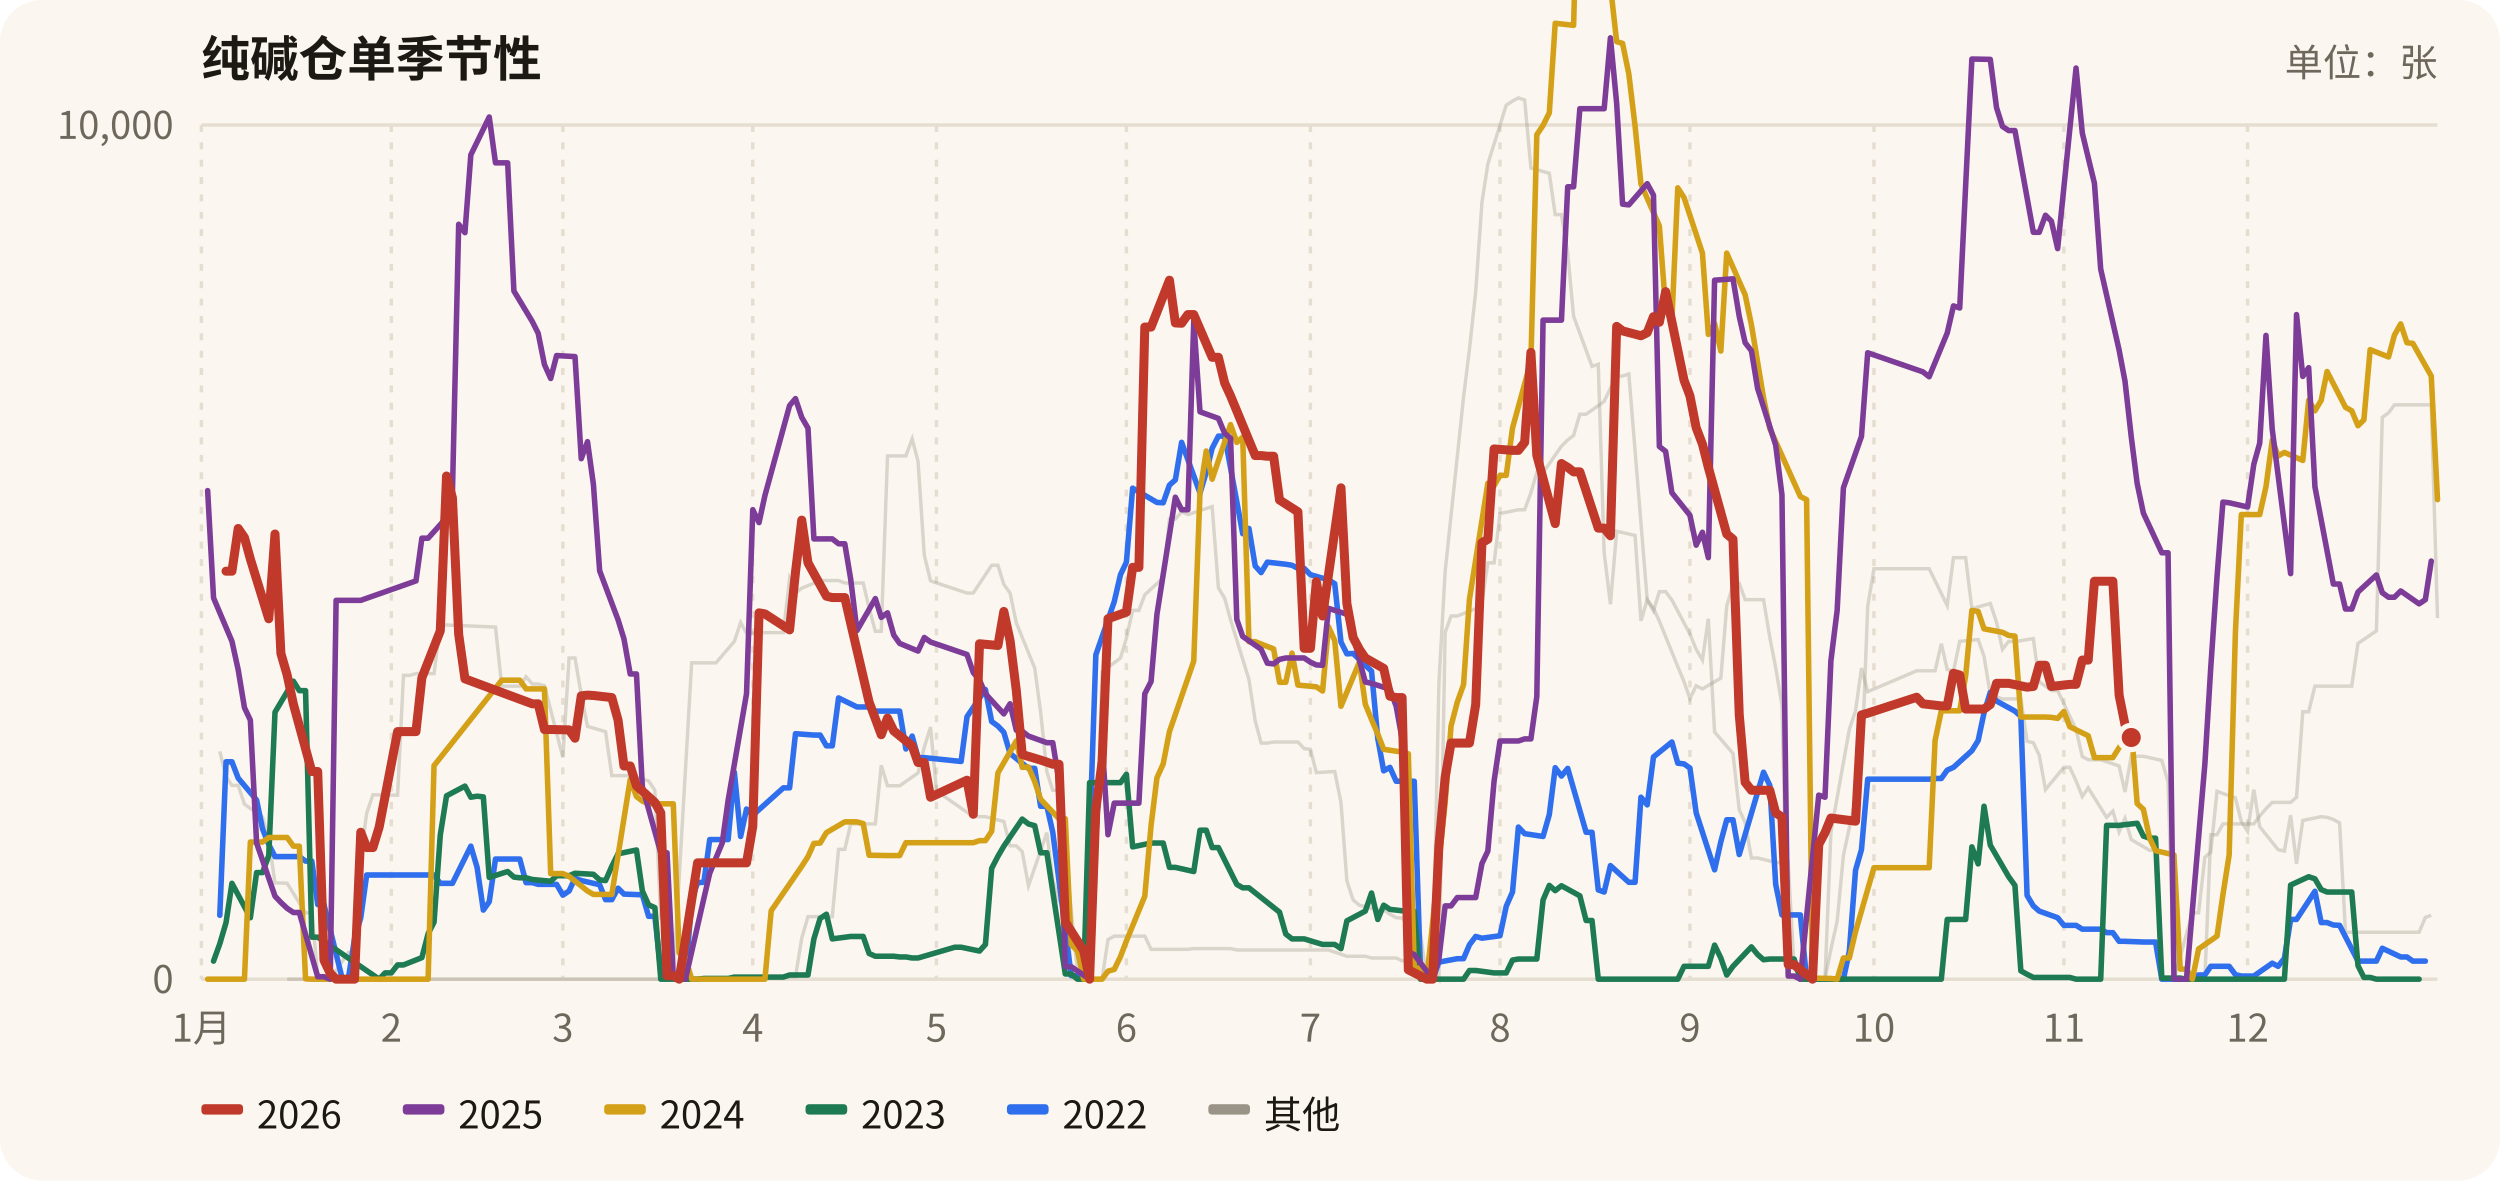
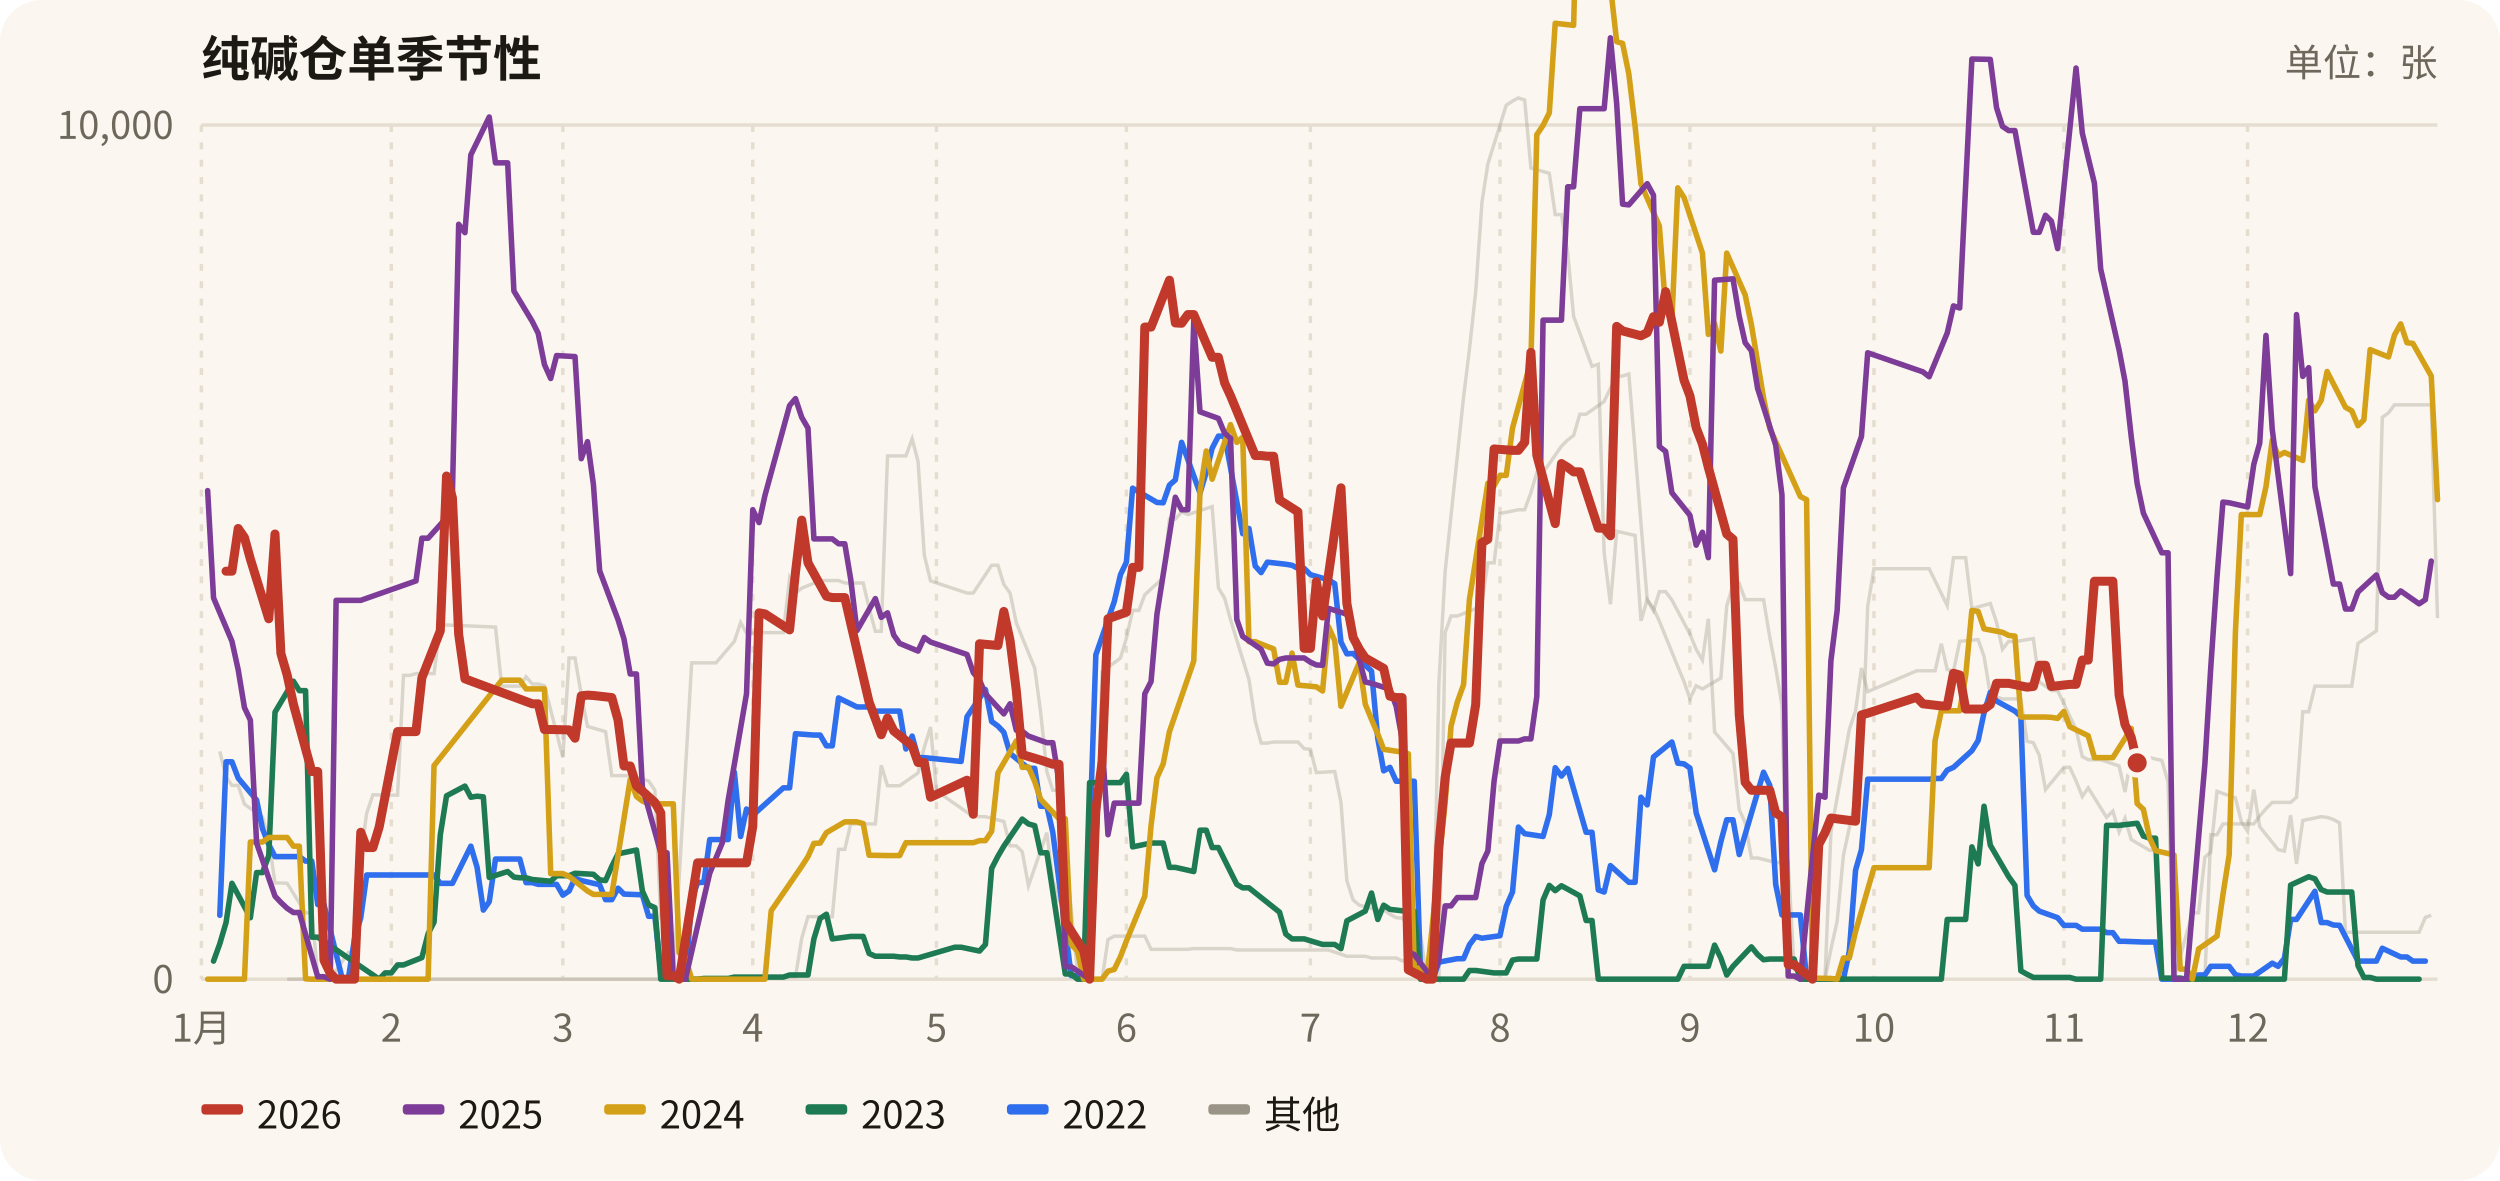
<svg xmlns="http://www.w3.org/2000/svg" viewBox="0 0 720 340" width="100%" height="auto" class="season-svg" role="img" aria-label="纯碱仓单季节性">
  <rect x="0" y="0" width="720" height="340" fill="var(--chart-bg,#fbf7f0)" rx="12" />
  <line x1="58" y1="282.0" x2="702" y2="282.0" stroke="var(--chart-grid,#e5ddcf)" stroke-width="1" />
  <text x="50" y="286.0" text-anchor="end" font-size="11" fill="var(--chart-muted,#6e675c)" font-family="Noto Sans CJK SC, Noto Sans SC, sans-serif">0</text>
  <line x1="58" y1="36.0" x2="702" y2="36.0" stroke="var(--chart-grid,#e5ddcf)" stroke-width="1" />
  <text x="50" y="40.0" text-anchor="end" font-size="11" fill="var(--chart-muted,#6e675c)" font-family="Noto Sans CJK SC, Noto Sans SC, sans-serif">10,000</text>
  <line x1="58.0" y1="36" x2="58.0" y2="282" stroke="var(--chart-grid,#e5ddcf)" stroke-width="1" stroke-dasharray="2 3" />
  <text x="58.0" y="300" text-anchor="middle" font-size="11" fill="var(--chart-muted,#6e675c)" font-family="Noto Sans CJK SC, Noto Sans SC, sans-serif">1月</text>
  <line x1="112.7" y1="36" x2="112.7" y2="282" stroke="var(--chart-grid,#e5ddcf)" stroke-width="1" stroke-dasharray="2 3" />
  <text x="112.7" y="300" text-anchor="middle" font-size="11" fill="var(--chart-muted,#6e675c)" font-family="Noto Sans CJK SC, Noto Sans SC, sans-serif">2</text>
  <line x1="162.1" y1="36" x2="162.1" y2="282" stroke="var(--chart-grid,#e5ddcf)" stroke-width="1" stroke-dasharray="2 3" />
  <text x="162.1" y="300" text-anchor="middle" font-size="11" fill="var(--chart-muted,#6e675c)" font-family="Noto Sans CJK SC, Noto Sans SC, sans-serif">3</text>
  <line x1="216.8" y1="36" x2="216.8" y2="282" stroke="var(--chart-grid,#e5ddcf)" stroke-width="1" stroke-dasharray="2 3" />
  <text x="216.8" y="300" text-anchor="middle" font-size="11" fill="var(--chart-muted,#6e675c)" font-family="Noto Sans CJK SC, Noto Sans SC, sans-serif">4</text>
  <line x1="269.7" y1="36" x2="269.7" y2="282" stroke="var(--chart-grid,#e5ddcf)" stroke-width="1" stroke-dasharray="2 3" />
  <text x="269.7" y="300" text-anchor="middle" font-size="11" fill="var(--chart-muted,#6e675c)" font-family="Noto Sans CJK SC, Noto Sans SC, sans-serif">5</text>
  <line x1="324.4" y1="36" x2="324.4" y2="282" stroke="var(--chart-grid,#e5ddcf)" stroke-width="1" stroke-dasharray="2 3" />
  <text x="324.4" y="300" text-anchor="middle" font-size="11" fill="var(--chart-muted,#6e675c)" font-family="Noto Sans CJK SC, Noto Sans SC, sans-serif">6</text>
  <line x1="377.4" y1="36" x2="377.4" y2="282" stroke="var(--chart-grid,#e5ddcf)" stroke-width="1" stroke-dasharray="2 3" />
  <text x="377.4" y="300" text-anchor="middle" font-size="11" fill="var(--chart-muted,#6e675c)" font-family="Noto Sans CJK SC, Noto Sans SC, sans-serif">7</text>
  <line x1="432.0" y1="36" x2="432.0" y2="282" stroke="var(--chart-grid,#e5ddcf)" stroke-width="1" stroke-dasharray="2 3" />
  <text x="432.0" y="300" text-anchor="middle" font-size="11" fill="var(--chart-muted,#6e675c)" font-family="Noto Sans CJK SC, Noto Sans SC, sans-serif">8</text>
  <line x1="486.7" y1="36" x2="486.7" y2="282" stroke="var(--chart-grid,#e5ddcf)" stroke-width="1" stroke-dasharray="2 3" />
  <text x="486.7" y="300" text-anchor="middle" font-size="11" fill="var(--chart-muted,#6e675c)" font-family="Noto Sans CJK SC, Noto Sans SC, sans-serif">9</text>
  <line x1="539.7" y1="36" x2="539.7" y2="282" stroke="var(--chart-grid,#e5ddcf)" stroke-width="1" stroke-dasharray="2 3" />
  <text x="539.7" y="300" text-anchor="middle" font-size="11" fill="var(--chart-muted,#6e675c)" font-family="Noto Sans CJK SC, Noto Sans SC, sans-serif">10</text>
  <line x1="594.4" y1="36" x2="594.4" y2="282" stroke="var(--chart-grid,#e5ddcf)" stroke-width="1" stroke-dasharray="2 3" />
  <text x="594.4" y="300" text-anchor="middle" font-size="11" fill="var(--chart-muted,#6e675c)" font-family="Noto Sans CJK SC, Noto Sans SC, sans-serif">11</text>
  <line x1="647.3" y1="36" x2="647.3" y2="282" stroke="var(--chart-grid,#e5ddcf)" stroke-width="1" stroke-dasharray="2 3" />
  <text x="647.3" y="300" text-anchor="middle" font-size="11" fill="var(--chart-muted,#6e675c)" font-family="Noto Sans CJK SC, Noto Sans SC, sans-serif">12</text>
  <path d="M 82.7,282.0 L 220.3,282.0 L 222.1,281.3 L 229.1,281.3 L 230.9,270.2 L 232.7,264.0 L 234.4,264.0 L 239.7,264.0 L 241.5,244.6 L 243.3,244.6 L 245.0,237.3 L 246.8,237.3 L 252.1,237.3 L 253.8,220.4 L 255.6,226.3 L 257.4,226.3 L 259.1,226.3 L 264.4,222.6 L 266.2,215.2 L 268.0,209.4 L 269.7,227.8 L 280.3,235.2 L 282.1,235.2 L 283.8,235.2 L 289.1,236.6 L 290.9,243.6 L 292.7,243.6 L 294.4,245.3 L 296.2,255.1 L 301.5,239.8 L 303.2,253.4 L 305.0,259.5 L 306.8,259.5 L 308.5,279.3 L 313.8,282.0 L 315.6,282.0 L 317.4,282.0 L 319.1,270.6 L 320.9,269.6 L 326.2,269.6 L 328.0,269.6 L 329.7,269.6 L 331.5,273.4 L 333.2,273.4 L 338.5,273.4 L 340.3,273.4 L 342.1,273.4 L 343.8,273.2 L 345.6,273.2 L 350.9,273.2 L 352.7,273.2 L 354.4,273.2 L 356.2,273.6 L 357.9,273.6 L 363.2,273.6 L 365.0,273.6 L 366.8,273.6 L 375.6,273.6 L 377.4,273.6 L 379.1,273.6 L 380.9,273.6 L 382.6,273.6 L 387.9,275.4 L 389.7,275.4 L 391.5,275.4 L 393.2,275.4 L 395.0,275.9 L 400.3,275.9 L 402.1,275.9 L 403.8,276.7 L 405.6,276.7 L 407.3,279.6 L 412.6,279.6 L 414.4,282.0 L 416.2,182.2 L 417.9,177.4 L 419.7,177.4 L 425.0,175.3 L 426.8,173.5 L 428.5,162.1 L 430.3,162.1 L 432.0,147.9 L 437.3,146.8 L 439.1,146.8 L 440.9,141.9 L 442.6,136.1 L 444.4,136.1 L 449.7,128.5 L 451.5,126.7 L 453.2,125.4 L 455.0,119.3 L 456.8,119.3 L 462.0,115.6 L 463.8,111.8 L 465.6,108.3 L 467.3,108.3 L 469.1,107.7 L 474.4,172.8 L 476.2,175.9 L 477.9,170.4 L 479.7,170.4 L 481.5,172.8 L 486.7,182.6 L 488.5,187.0 L 490.3,190.1 L 492.0,178.2 L 493.8,210.8 L 499.1,217.0 L 500.9,233.2 L 502.6,236.9 L 504.4,247.1 L 506.2,247.1 L 511.4,248.4 L 513.2,248.4 L 515.0,248.4 L 516.7,278.9 L 518.5,281.4 L 523.8,282.0 L 525.6,282.0 L 527.3,273.4 L 529.1,265.3 L 530.9,246.4 L 536.1,221.9 L 537.9,174.6 L 539.7,163.8 L 555.6,163.8 L 560.8,174.4 L 562.6,160.6 L 564.4,160.6 L 566.1,160.6 L 567.9,175.3 L 573.2,173.8 L 575.0,179.2 L 576.7,187.0 L 578.5,184.7 L 580.3,184.8 L 585.6,183.9 L 587.3,196.4 L 589.1,197.6 L 590.8,198.9 L 592.6,198.9 L 597.9,210.1 L 599.7,217.9 L 601.4,218.8 L 603.2,218.8 L 605.0,218.8 L 610.3,220.6 L 612.0,228.1 L 613.8,217.8 L 615.5,217.8 L 617.3,217.8 L 622.6,219.0 L 624.4,225.2 L 626.1,281.5 L 627.9,281.5 L 629.7,282.0 L 635.0,282.0 L 636.7,240.4 L 638.5,240.4 L 640.2,237.3 L 642.0,237.3 L 647.3,237.3 L 649.1,237.3 L 650.8,235.0 L 652.6,232.9 L 654.4,231.1 L 659.7,231.1 L 661.4,229.6 L 663.2,205.0 L 664.9,205.0 L 666.7,197.6 L 672.0,197.6 L 673.8,197.6 L 675.5,197.6 L 677.3,197.6 L 679.1,185.3 L 684.4,181.7 L 686.1,120.2 L 687.9,118.9 L 689.6,116.6 L 691.4,116.6 L 696.7,116.6 L 698.5,116.6 L 700.2,116.6 L 702.0,178.0" fill="none" stroke="#9a9488" stroke-width="1" opacity="0.35" />
  <path d="M 63.3,216.4 L 65.1,223.8 L 66.8,226.2 L 68.6,226.2 L 70.4,231.6 L 75.6,235.3 L 77.4,241.8 L 79.2,254.3 L 80.9,254.3 L 82.7,254.4 L 88.0,262.9 L 89.8,262.9 L 91.5,280.8 L 93.3,281.8 L 95.1,282.0 L 100.3,274.3 L 102.1,274.3 L 103.9,246.6 L 105.6,234.2 L 107.4,228.9 L 112.7,229.0 L 114.5,229.0 L 116.2,194.5 L 118.0,194.5 L 119.8,194.0 L 125.0,194.0 L 126.8,180.0 L 128.6,180.0 L 142.7,180.6 L 144.5,197.6 L 149.7,197.6 L 151.5,194.9 L 153.3,197.0 L 155.0,197.0 L 156.8,197.5 L 162.1,218.1 L 163.9,189.5 L 165.6,189.5 L 167.4,200.0 L 169.2,209.2 L 174.4,210.7 L 176.2,223.4 L 178.0,223.4 L 179.7,223.4 L 181.5,223.4 L 186.8,224.9 L 188.6,227.6 L 190.3,264.4 L 192.1,264.6 L 193.9,282.0 L 199.2,190.9 L 200.9,190.9 L 202.7,190.9 L 204.4,190.9 L 206.2,190.9 L 211.5,184.7 L 213.3,179.3 L 215.0,182.3 L 216.8,182.3 L 218.6,182.2 L 225.6,182.2 L 227.4,166.7 L 229.1,170.8 L 230.9,169.4 L 236.2,167.2 L 238.0,167.2 L 239.7,167.2 L 241.5,167.2 L 243.3,167.9 L 248.6,167.9 L 250.3,175.1 L 252.1,181.8 L 253.8,181.8 L 255.6,131.3 L 260.9,131.3 L 262.7,126.4 L 264.4,132.9 L 266.2,159.9 L 268.0,167.3 L 278.5,170.8 L 280.3,170.8 L 285.6,162.8 L 287.4,162.8 L 289.1,168.3 L 290.9,170.8 L 292.7,179.4 L 298.0,192.4 L 299.7,205.1 L 301.5,222.3 L 303.2,227.6 L 305.0,227.6 L 310.3,279.9 L 312.1,279.9 L 313.8,282.0 L 315.6,253.6 L 317.4,193.5 L 322.7,189.5 L 324.4,183.8 L 326.2,175.8 L 328.0,175.8 L 329.7,171.3 L 335.0,166.4 L 336.8,149.5 L 338.5,149.5 L 340.3,147.4 L 342.1,148.2 L 349.1,145.9 L 350.9,169.3 L 352.7,172.3 L 354.4,178.5 L 359.7,195.7 L 361.5,207.6 L 363.2,214.0 L 365.0,214.0 L 366.8,213.7 L 372.1,213.7 L 373.8,213.7 L 375.6,215.6 L 377.4,215.8 L 379.1,222.5 L 384.4,222.2 L 386.2,231.1 L 387.9,253.7 L 389.7,259.2 L 391.5,260.7 L 396.8,262.1 L 398.5,262.1 L 400.3,263.3 L 402.1,264.3 L 403.8,264.4 L 409.1,269.2 L 410.9,281.7 L 412.6,282.0 L 414.4,196.8 L 416.2,164.6 L 421.5,114.4 L 423.2,100.6 L 425.0,84.0 L 426.8,58.3 L 428.5,47.2 L 433.8,30.3 L 435.6,29.1 L 437.3,28.2 L 439.1,28.8 L 440.9,48.4 L 446.2,49.9 L 447.9,61.8 L 449.7,61.8 L 451.5,72.8 L 453.2,91.1 L 458.5,105.5 L 460.3,104.9 L 462.0,159.2 L 463.8,174.0 L 465.6,153.0 L 470.9,154.2 L 472.6,178.8 L 474.4,172.7 L 476.2,175.2 L 477.9,178.9 L 483.2,192.0 L 485.0,196.3 L 486.7,201.2 L 488.5,197.5 L 490.3,198.4 L 495.6,195.3 L 497.3,174.5 L 499.1,168.5 L 500.9,168.0 L 502.6,172.7 L 507.9,172.7 L 509.7,183.6 L 511.4,192.3 L 513.2,203.1 L 515.0,278.3 L 523.8,282.0 L 525.6,282.0 L 527.3,239.8 L 532.6,210.1 L 534.4,204.7 L 536.1,192.4 L 537.9,199.2 L 552.0,193.2 L 557.3,193.2 L 559.1,185.4 L 560.8,192.8 L 562.6,193.3 L 564.4,184.7 L 569.7,184.2 L 571.4,189.0 L 573.2,200.0 L 575.0,200.7 L 576.7,201.3 L 582.0,201.3 L 583.8,213.5 L 585.6,213.9 L 587.3,217.5 L 589.1,227.4 L 594.4,221.0 L 596.1,221.0 L 597.9,224.9 L 599.7,229.4 L 601.4,226.9 L 606.7,235.4 L 608.5,233.6 L 610.3,239.6 L 612.0,235.7 L 613.8,241.8 L 619.1,244.9 L 620.8,244.9 L 622.6,282.0 L 624.4,282.0 L 626.1,282.0 L 631.4,262.9 L 633.2,262.9 L 635.0,246.9 L 636.7,245.4 L 638.5,227.9 L 643.8,229.8 L 645.5,236.6 L 647.3,239.4 L 649.1,227.4 L 650.8,238.1 L 656.1,244.7 L 657.9,245.1 L 659.7,234.8 L 661.4,248.8 L 663.2,236.3 L 668.5,235.2 L 670.2,235.4 L 672.0,236.0 L 673.8,237.0 L 675.5,268.5 L 680.8,268.5 L 682.6,268.5 L 684.4,268.5 L 686.1,268.5 L 687.9,268.5 L 693.2,268.5 L 694.9,268.5 L 696.7,268.5 L 698.5,264.2 L 700.2,263.6" fill="none" stroke="#9a9488" stroke-width="1" opacity="0.35" />
  <path d="M 63.3,263.6 L 65.1,219.4 L 66.8,219.4 L 68.6,224.1 L 73.9,230.4 L 75.6,238.7 L 77.4,243.2 L 79.2,246.7 L 80.9,246.7 L 86.2,246.7 L 88.0,248.0 L 89.8,248.0 L 91.5,260.5 L 93.3,260.5 L 98.6,282.0 L 100.3,282.0 L 102.1,270.4 L 103.9,264.3 L 105.6,252.0 L 123.3,252.0 L 125.0,252.0 L 126.8,254.4 L 128.6,254.4 L 130.3,254.4 L 135.6,243.7 L 137.4,249.8 L 139.2,262.1 L 140.9,259.7 L 142.7,247.4 L 148.0,247.4 L 149.7,247.4 L 151.5,254.2 L 153.3,254.2 L 155.0,254.7 L 160.3,254.7 L 162.1,257.8 L 163.9,256.6 L 165.6,252.9 L 167.4,253.6 L 172.7,254.8 L 174.4,259.1 L 176.2,259.1 L 178.0,255.8 L 179.7,257.5 L 185.0,257.7 L 186.8,263.9 L 188.6,263.9 L 190.3,279.6 L 192.1,279.6 L 197.4,282.0 L 199.2,259.1 L 200.9,254.2 L 202.7,254.1 L 204.4,241.8 L 209.7,241.8 L 211.5,222.4 L 213.3,240.9 L 215.0,233.0 L 216.8,234.8 L 225.6,226.9 L 227.4,226.9 L 229.1,211.3 L 234.4,211.7 L 236.2,211.7 L 238.0,214.8 L 239.7,214.8 L 241.5,201.0 L 246.8,203.6 L 248.6,203.6 L 250.3,203.6 L 252.1,204.8 L 253.8,204.8 L 259.1,204.8 L 260.9,215.7 L 262.7,212.0 L 264.4,218.2 L 266.2,218.2 L 276.8,219.3 L 278.5,206.4 L 283.8,198.6 L 285.6,207.8 L 287.4,209.1 L 289.1,210.9 L 290.9,217.0 L 296.2,221.3 L 298.0,221.3 L 299.7,232.2 L 301.5,232.2 L 303.2,239.7 L 308.5,281.0 L 310.3,281.0 L 312.1,282.0 L 313.8,241.6 L 315.6,188.6 L 320.9,173.3 L 322.7,165.5 L 324.4,161.9 L 326.2,140.6 L 333.2,144.7 L 335.0,144.8 L 336.8,139.7 L 338.5,138.2 L 340.3,127.4 L 345.6,142.0 L 347.4,136.0 L 349.1,129.1 L 350.9,125.6 L 352.7,125.6 L 357.9,153.7 L 359.7,152.2 L 361.5,163.0 L 363.2,164.9 L 365.0,161.9 L 370.3,162.5 L 372.1,162.8 L 373.8,163.7 L 375.6,163.7 L 377.4,165.5 L 382.6,167.0 L 384.4,168.1 L 386.2,184.9 L 387.9,188.3 L 389.7,188.2 L 395.0,193.3 L 396.8,212.7 L 398.5,222.0 L 400.3,221.0 L 402.1,225.0 L 407.3,225.0 L 409.1,279.9 L 410.9,282.0 L 412.6,282.0 L 414.4,277.1 L 419.7,276.1 L 421.5,276.1 L 423.2,272.1 L 425.0,269.7 L 426.8,270.2 L 432.0,269.5 L 433.8,261.0 L 435.6,256.9 L 437.3,238.2 L 439.1,240.1 L 444.4,240.9 L 446.2,234.6 L 447.9,221.1 L 449.7,223.5 L 451.5,221.3 L 456.8,239.7 L 458.5,239.7 L 460.3,256.3 L 462.0,256.9 L 463.8,249.3 L 469.1,254.1 L 470.9,254.1 L 472.6,229.6 L 474.4,231.8 L 476.2,218.0 L 481.5,213.7 L 483.2,219.8 L 485.0,220.0 L 486.7,221.2 L 488.5,234.1 L 493.8,250.5 L 495.6,242.4 L 497.3,236.1 L 499.1,236.1 L 500.9,246.1 L 507.9,222.4 L 509.7,226.2 L 511.4,254.7 L 513.2,263.5 L 518.5,263.5 L 520.3,282.0 L 522.0,282.0 L 523.8,282.0 L 525.6,282.0 L 530.9,282.0 L 532.6,274.0 L 534.4,250.6 L 536.1,244.7 L 537.9,224.4 L 555.6,224.4 L 557.3,224.2 L 559.1,224.2 L 560.8,221.8 L 562.6,221.0 L 567.9,216.2 L 569.7,213.3 L 571.4,205.3 L 573.2,199.4 L 575.0,201.9 L 580.3,204.8 L 582.0,206.3 L 583.8,257.9 L 585.6,260.9 L 587.3,262.4 L 592.6,264.3 L 594.4,266.5 L 596.1,266.5 L 597.9,266.5 L 599.7,267.6 L 605.0,267.6 L 606.7,268.6 L 608.5,268.6 L 610.3,271.1 L 612.0,271.1 L 617.3,271.3 L 619.1,271.3 L 620.8,271.3 L 622.6,282.0 L 624.4,282.0 L 629.7,282.0 L 631.4,281.1 L 633.2,280.8 L 635.0,280.8 L 636.7,278.3 L 642.0,278.3 L 643.8,280.7 L 645.5,281.1 L 647.3,281.1 L 649.1,281.1 L 654.4,277.4 L 656.1,278.3 L 657.9,276.0 L 659.7,264.8 L 661.4,264.8 L 666.7,256.7 L 668.5,265.7 L 670.2,265.7 L 672.0,266.4 L 673.8,266.5 L 679.1,276.8 L 680.8,276.8 L 682.6,276.8 L 684.4,276.8 L 686.1,273.1 L 691.4,275.6 L 693.2,275.6 L 694.9,276.8 L 696.7,276.8 L 698.5,276.8" fill="none" stroke="#2f6fed" stroke-width="1.6" stroke-linejoin="round" stroke-linecap="round" />
  <path d="M 61.5,276.8 L 63.3,271.8 L 65.1,265.7 L 66.8,254.4 L 72.1,264.3 L 73.9,251.3 L 75.6,251.3 L 77.4,246.4 L 79.2,205.1 L 84.5,196.2 L 86.2,198.9 L 88.0,198.9 L 89.8,269.9 L 91.5,269.9 L 109.2,282.0 L 110.9,280.2 L 112.7,280.2 L 114.5,277.9 L 116.2,277.9 L 121.5,275.8 L 123.3,268.9 L 125.0,265.6 L 126.8,240.5 L 128.6,229.2 L 133.9,226.4 L 135.6,229.6 L 137.4,229.3 L 139.2,229.5 L 140.9,252.7 L 146.2,251.0 L 148.0,252.6 L 149.7,252.8 L 151.5,252.8 L 153.3,253.3 L 158.6,253.8 L 160.3,252.2 L 162.1,252.2 L 163.9,252.2 L 165.6,251.5 L 170.9,251.8 L 172.7,253.4 L 174.4,253.6 L 176.2,249.5 L 178.0,245.9 L 183.3,244.8 L 185.0,256.6 L 186.8,260.6 L 188.6,261.4 L 190.3,282.0 L 195.6,282.0 L 197.4,282.0 L 199.2,282.0 L 200.9,282.0 L 202.7,281.8 L 208.0,281.8 L 209.7,281.8 L 211.5,281.4 L 213.3,281.4 L 215.0,281.4 L 220.3,281.4 L 222.1,281.4 L 225.6,281.4 L 227.4,280.8 L 232.7,280.8 L 234.4,270.4 L 236.2,264.5 L 238.0,263.3 L 239.7,270.4 L 245.0,269.7 L 246.8,269.7 L 248.6,269.7 L 250.3,274.6 L 252.1,275.4 L 257.4,275.4 L 259.1,275.6 L 260.9,275.6 L 262.7,275.9 L 264.4,275.9 L 275.0,272.8 L 276.8,272.8 L 282.1,273.9 L 283.8,272.0 L 285.6,250.1 L 287.4,246.6 L 289.1,243.7 L 294.4,235.9 L 296.2,237.3 L 298.0,237.8 L 299.7,245.6 L 301.5,245.6 L 306.8,280.5 L 308.5,280.5 L 310.3,282.0 L 312.1,282.0 L 313.8,225.4 L 319.1,225.4 L 320.9,225.4 L 322.7,225.4 L 324.4,223.0 L 326.2,243.9 L 331.5,242.8 L 333.2,242.8 L 335.0,242.8 L 336.8,249.8 L 338.5,249.8 L 343.8,251.0 L 345.6,239.1 L 347.4,239.1 L 349.1,244.1 L 350.9,244.1 L 356.2,254.7 L 357.9,255.7 L 359.7,255.7 L 368.5,262.7 L 370.3,269.0 L 372.1,270.4 L 373.8,270.4 L 375.6,270.4 L 380.9,272.0 L 382.6,272.0 L 384.4,272.0 L 386.2,273.2 L 387.9,265.2 L 393.2,262.4 L 395.0,257.2 L 396.8,264.8 L 398.5,260.7 L 400.3,261.9 L 405.6,262.5 L 407.3,262.5 L 409.1,282.0 L 410.9,282.0 L 412.6,282.0 L 417.9,282.0 L 419.7,282.0 L 421.5,282.0 L 423.2,279.5 L 425.0,279.5 L 430.3,280.2 L 432.0,280.2 L 433.8,280.2 L 435.6,276.5 L 437.3,276.2 L 442.6,276.2 L 444.4,259.2 L 446.2,255.0 L 447.9,256.5 L 449.7,255.1 L 455.0,258.0 L 456.8,265.1 L 458.5,265.1 L 460.3,282.0 L 462.0,282.0 L 467.3,282.0 L 469.1,282.0 L 470.9,282.0 L 472.6,282.0 L 474.4,282.0 L 479.7,282.0 L 481.5,282.0 L 483.2,282.0 L 485.0,278.3 L 486.7,278.3 L 492.0,278.3 L 493.8,272.2 L 495.6,275.9 L 497.3,280.8 L 499.1,278.3 L 504.4,272.7 L 506.2,274.9 L 507.9,276.4 L 509.7,276.2 L 511.4,276.2 L 516.7,276.2 L 518.5,282.0 L 520.3,282.0 L 522.0,282.0 L 523.8,282.0 L 529.1,282.0 L 530.9,282.0 L 532.6,282.0 L 534.4,282.0 L 553.8,282.0 L 555.6,282.0 L 557.3,282.0 L 559.1,282.0 L 560.8,264.8 L 566.1,264.8 L 567.9,243.9 L 569.7,248.8 L 571.4,232.2 L 573.2,243.4 L 578.5,252.5 L 580.3,255.0 L 582.0,279.6 L 583.8,280.6 L 585.6,281.5 L 590.8,281.5 L 592.6,281.5 L 594.4,281.5 L 596.1,281.5 L 597.9,282.0 L 603.2,282.0 L 605.0,282.0 L 606.7,237.7 L 608.5,237.7 L 610.3,237.7 L 615.5,237.1 L 617.3,240.8 L 619.1,241.4 L 620.8,241.4 L 622.6,281.7 L 627.9,281.7 L 629.7,282.0 L 631.4,282.0 L 633.2,282.0 L 635.0,282.0 L 640.2,282.0 L 642.0,282.0 L 643.8,282.0 L 645.5,282.0 L 647.3,282.0 L 652.6,282.0 L 654.4,282.0 L 656.1,282.0 L 657.9,282.0 L 659.7,254.9 L 664.9,252.5 L 666.7,253.1 L 668.5,256.2 L 670.2,256.9 L 672.0,256.9 L 677.3,256.9 L 679.1,278.1 L 680.8,281.5 L 682.6,281.5 L 684.4,282.0 L 689.6,282.0 L 691.4,282.0 L 693.2,282.0 L 694.9,282.0 L 696.7,282.0" fill="none" stroke="#1e7a52" stroke-width="1.6" stroke-linejoin="round" stroke-linecap="round" />
  <path d="M 59.8,282.0 L 61.5,282.0 L 63.3,282.0 L 65.1,282.0 L 70.4,282.0 L 72.1,242.5 L 73.9,242.5 L 75.6,242.5 L 77.4,241.2 L 82.7,241.2 L 84.5,243.7 L 86.2,243.7 L 88.0,281.9 L 89.8,282.0 L 95.1,282.0 L 96.8,282.0 L 98.6,282.0 L 100.3,282.0 L 102.1,282.0 L 107.4,282.0 L 109.2,282.0 L 110.9,282.0 L 112.7,282.0 L 114.5,282.0 L 119.8,282.0 L 121.5,282.0 L 123.3,282.0 L 125.0,220.5 L 144.5,195.9 L 146.2,195.9 L 148.0,195.9 L 149.7,195.9 L 151.5,198.4 L 156.8,198.4 L 158.6,251.6 L 160.3,251.6 L 162.1,251.6 L 163.9,252.4 L 169.2,256.6 L 170.9,257.6 L 172.7,257.6 L 174.4,257.6 L 176.2,257.6 L 181.5,224.5 L 183.3,229.4 L 185.0,230.7 L 186.8,231.5 L 188.6,231.5 L 193.9,231.5 L 195.6,274.4 L 197.4,275.9 L 199.2,282.0 L 200.9,282.0 L 206.2,282.0 L 208.0,282.0 L 209.7,282.0 L 211.5,282.0 L 213.3,282.0 L 218.6,282.0 L 220.3,282.0 L 222.1,262.3 L 230.9,249.5 L 232.7,246.7 L 234.4,242.9 L 236.2,242.8 L 238.0,239.8 L 243.3,236.7 L 245.0,236.7 L 246.8,236.7 L 248.6,237.2 L 250.3,246.3 L 255.6,246.4 L 257.4,246.4 L 259.1,246.4 L 260.9,242.7 L 262.7,242.7 L 268.0,242.7 L 269.7,242.7 L 280.3,242.7 L 282.1,242.1 L 283.8,242.1 L 285.6,239.4 L 287.4,222.6 L 292.7,213.4 L 294.4,221.0 L 296.2,220.9 L 298.0,225.1 L 299.7,230.2 L 305.0,235.8 L 306.8,235.8 L 308.5,272.0 L 310.3,273.9 L 312.1,282.0 L 317.4,282.0 L 319.1,279.7 L 320.9,279.2 L 322.7,275.5 L 324.4,271.0 L 329.7,258.1 L 331.5,237.8 L 333.2,224.0 L 335.0,220.0 L 336.8,210.7 L 343.8,190.4 L 345.6,141.7 L 347.4,129.9 L 349.1,138.0 L 354.4,122.3 L 356.2,127.4 L 357.9,125.9 L 359.7,184.8 L 361.5,184.8 L 366.8,186.9 L 368.5,196.5 L 370.3,196.5 L 372.1,188.1 L 373.8,197.3 L 379.1,197.8 L 380.9,199.0 L 382.6,180.5 L 384.4,184.5 L 386.2,203.4 L 391.5,190.7 L 393.2,202.8 L 395.0,207.2 L 396.8,211.4 L 398.5,215.8 L 403.8,216.6 L 405.6,217.1 L 407.3,278.8 L 409.1,278.8 L 410.9,282.0 L 416.2,231.2 L 417.9,209.1 L 419.7,202.2 L 421.5,197.2 L 423.2,172.6 L 428.5,139.2 L 430.3,139.9 L 432.0,136.9 L 433.8,136.9 L 435.6,123.3 L 440.9,104.0 L 442.6,38.8 L 444.4,36.1 L 446.2,32.5 L 447.9,6.7 L 453.2,7.3 L 455.0,-60.6 L 456.8,-45.4 L 458.5,-39.5 L 460.3,-35.4 L 465.6,12.0 L 467.3,12.5 L 469.1,21.3 L 470.9,36.3 L 472.6,53.0 L 477.9,65.1 L 479.7,88.9 L 481.5,92.3 L 483.2,54.1 L 485.0,56.9 L 490.3,72.9 L 492.0,96.3 L 493.8,93.2 L 495.6,101.1 L 497.3,72.9 L 502.6,84.9 L 504.4,93.5 L 507.9,114.6 L 509.7,123.4 L 518.5,143.0 L 520.3,143.9 L 522.0,281.7 L 527.3,281.8 L 529.1,282.0 L 530.9,275.9 L 532.6,275.9 L 534.4,268.3 L 539.7,249.9 L 553.8,249.9 L 555.6,249.9 L 557.3,213.3 L 559.1,204.7 L 564.4,204.7 L 566.1,194.7 L 567.9,175.8 L 569.7,176.1 L 571.4,181.1 L 576.7,182.1 L 578.5,183.0 L 580.3,183.2 L 582.0,206.5 L 583.8,206.5 L 589.1,206.5 L 590.8,206.6 L 592.6,206.9 L 594.4,204.9 L 596.1,209.3 L 601.4,211.9 L 603.2,218.2 L 605.0,218.2 L 606.7,218.2 L 608.5,218.2 L 613.8,209.8 L 615.5,231.4 L 617.3,233.1 L 619.1,241.4 L 620.8,245.0 L 626.1,246.2 L 627.9,279.1 L 629.7,279.1 L 631.4,282.0 L 633.2,273.3 L 638.5,269.6 L 640.2,257.7 L 642.0,246.2 L 643.8,182.0 L 645.5,148.2 L 650.8,148.2 L 652.6,140.2 L 654.4,126.8 L 656.1,131.3 L 657.9,130.3 L 663.2,132.6 L 664.9,115.3 L 666.7,118.3 L 668.5,115.3 L 670.2,107.0 L 675.5,117.3 L 677.3,118.3 L 679.1,122.6 L 680.8,120.9 L 682.6,100.7 L 687.9,102.8 L 689.6,96.5 L 691.4,93.3 L 693.2,98.7 L 694.9,98.9 L 700.2,108.3 L 702.0,143.9" fill="none" stroke="#d4a017" stroke-width="1.6" stroke-linejoin="round" stroke-linecap="round" />
  <path d="M 59.8,141.3 L 61.5,172.2 L 66.8,184.7 L 68.6,192.9 L 70.4,203.8 L 72.1,207.4 L 73.9,242.8 L 79.2,258.1 L 80.9,259.9 L 82.7,261.6 L 84.5,262.8 L 86.2,262.8 L 91.5,281.3 L 93.3,281.3 L 95.1,282.0 L 96.8,172.9 L 98.6,172.9 L 103.9,172.9 L 119.8,167.3 L 121.5,155.0 L 123.3,155.0 L 128.6,149.1 L 130.3,141.8 L 132.1,64.6 L 133.9,67.0 L 135.6,44.6 L 140.9,33.7 L 142.7,46.9 L 144.5,46.9 L 146.2,46.9 L 148.0,83.8 L 153.3,92.6 L 155.0,96.0 L 156.8,105.0 L 158.6,109.0 L 160.3,102.4 L 165.6,102.7 L 167.4,132.1 L 169.2,127.2 L 170.9,139.5 L 172.7,164.4 L 178.0,178.5 L 179.7,184.0 L 181.5,194.1 L 183.3,194.1 L 185.0,226.6 L 190.3,245.6 L 192.1,245.6 L 193.9,281.4 L 195.6,281.4 L 197.4,282.0 L 202.7,258.8 L 204.4,251.5 L 206.2,247.1 L 208.0,242.8 L 209.7,230.5 L 215.0,199.8 L 216.8,146.8 L 218.6,150.5 L 220.3,142.7 L 227.4,116.8 L 229.1,114.8 L 230.9,120.2 L 232.7,123.3 L 234.4,155.2 L 239.7,155.2 L 241.5,156.6 L 243.3,156.6 L 245.0,166.8 L 246.8,181.6 L 252.1,172.4 L 253.8,177.8 L 255.6,176.5 L 257.4,182.9 L 259.1,185.3 L 264.4,187.5 L 266.2,183.6 L 268.0,184.9 L 278.5,188.5 L 280.3,193.7 L 282.1,195.9 L 283.8,199.8 L 289.1,205.6 L 290.9,202.7 L 292.7,210.3 L 294.4,210.6 L 296.2,212.0 L 301.5,213.9 L 303.2,213.9 L 305.0,225.0 L 306.8,278.4 L 308.5,278.4 L 313.8,282.0 L 315.6,240.4 L 317.4,213.6 L 319.1,240.4 L 320.9,231.3 L 328.0,231.3 L 329.7,199.8 L 331.5,196.3 L 333.2,176.9 L 338.5,143.2 L 340.3,146.8 L 342.1,146.8 L 343.8,92.5 L 345.6,118.6 L 350.9,120.5 L 352.7,124.8 L 354.4,126.2 L 356.2,178.4 L 357.9,183.3 L 363.2,187.0 L 365.0,191.0 L 366.8,191.2 L 368.5,189.9 L 370.3,189.5 L 375.6,189.5 L 377.4,190.7 L 379.1,191.5 L 380.9,191.6 L 382.6,175.2 L 387.9,176.9 L 389.7,182.8 L 391.5,190.1 L 393.2,196.4 L 395.0,196.8 L 400.3,198.5 L 402.1,203.4 L 403.8,212.8 L 405.6,274.2 L 407.3,274.9 L 412.6,282.0 L 414.4,276.2 L 416.2,260.9 L 417.9,260.9 L 419.7,258.5 L 425.0,258.5 L 426.8,248.7 L 428.5,245.1 L 430.3,224.9 L 432.0,213.4 L 437.3,213.4 L 439.1,212.8 L 440.9,212.8 L 442.6,200.6 L 444.4,92.2 L 449.7,92.2 L 451.5,53.8 L 453.2,53.8 L 455.0,31.3 L 456.8,31.3 L 462.0,31.3 L 463.8,10.9 L 465.6,29.8 L 467.3,58.8 L 469.1,59.0 L 474.4,52.9 L 476.2,56.2 L 477.9,128.6 L 479.7,130.0 L 481.5,141.9 L 486.7,148.4 L 488.5,157.0 L 490.3,153.3 L 492.0,160.6 L 493.8,80.7 L 499.1,80.3 L 500.9,91.1 L 502.6,98.7 L 504.4,101.0 L 506.2,111.9 L 511.4,128.2 L 513.2,142.5 L 515.0,281.1 L 516.7,281.1 L 518.5,282.0 L 523.8,229.0 L 525.6,229.6 L 527.3,190.3 L 529.1,175.8 L 530.9,140.5 L 536.1,125.7 L 537.9,101.6 L 553.8,107.1 L 555.6,108.5 L 560.8,95.9 L 562.6,88.1 L 564.4,88.7 L 566.1,53.6 L 567.9,17.0 L 573.2,17.1 L 575.0,31.0 L 576.7,36.4 L 578.5,37.6 L 580.3,37.6 L 585.6,66.9 L 587.3,66.9 L 589.1,62.0 L 590.8,63.7 L 592.6,71.6 L 597.9,19.6 L 599.7,38.3 L 601.4,45.4 L 603.2,52.8 L 605.0,77.5 L 610.3,100.8 L 612.0,109.8 L 613.8,125.8 L 615.5,139.2 L 617.3,147.8 L 622.6,159.2 L 624.4,159.2 L 626.1,282.0 L 627.9,282.0 L 629.7,282.0 L 635.0,220.1 L 636.7,192.2 L 638.5,166.1 L 640.2,144.6 L 642.0,144.8 L 647.3,146.0 L 649.1,133.7 L 650.8,127.6 L 652.6,96.6 L 654.4,123.6 L 659.7,165.2 L 661.4,90.6 L 663.2,108.4 L 664.9,105.9 L 666.7,140.2 L 672.0,168.2 L 673.8,168.2 L 675.5,175.4 L 677.3,175.4 L 679.1,170.5 L 684.4,165.6 L 686.1,170.7 L 687.9,172.0 L 689.6,172.0 L 691.4,170.2 L 696.7,173.9 L 698.5,172.7 L 700.2,161.6" fill="none" stroke="#7d3c98" stroke-width="1.6" stroke-linejoin="round" stroke-linecap="round" />
-   <path d="M 65.1,164.5 L 66.8,164.5 L 68.6,152.2 L 70.4,154.8 L 72.1,161.0 L 77.4,178.2 L 79.2,153.8 L 80.9,188.2 L 82.7,194.4 L 84.5,202.8 L 89.8,222.2 L 91.5,222.2 L 93.3,276.5 L 95.1,280.3 L 96.8,282.0 L 102.1,282.0 L 103.9,239.7 L 105.6,244.1 L 107.4,244.1 L 109.2,238.2 L 114.5,210.7 L 116.2,210.7 L 118.0,210.7 L 119.8,210.7 L 121.5,195.2 L 126.8,181.7 L 128.6,137.1 L 130.3,143.4 L 132.1,182.7 L 133.9,195.5 L 153.3,202.7 L 155.0,202.7 L 156.8,210.1 L 158.6,210.1 L 163.9,210.2 L 165.6,212.6 L 167.4,200.4 L 169.2,200.2 L 170.9,200.3 L 176.2,200.9 L 178.0,207.4 L 179.7,220.6 L 181.5,220.6 L 183.3,226.3 L 188.6,231.1 L 190.3,234.1 L 192.1,281.0 L 193.9,281.0 L 195.6,282.0 L 200.9,248.5 L 202.7,248.5 L 204.4,248.5 L 206.2,248.5 L 208.0,248.5 L 213.3,248.5 L 215.0,248.5 L 216.8,238.0 L 218.6,176.5 L 220.3,176.8 L 227.4,181.4 L 229.1,164.8 L 230.9,149.8 L 232.7,162.1 L 238.0,171.7 L 239.7,172.1 L 241.5,172.1 L 243.3,172.1 L 245.0,179.5 L 250.3,202.2 L 252.1,207.0 L 253.8,211.6 L 255.6,206.8 L 257.4,210.5 L 262.7,214.8 L 264.4,219.6 L 266.2,219.6 L 268.0,229.6 L 278.5,224.7 L 280.3,234.5 L 282.1,185.4 L 287.4,185.9 L 289.1,176.1 L 290.9,184.5 L 292.7,198.9 L 294.4,217.3 L 299.7,218.9 L 301.5,219.5 L 303.2,220.1 L 305.0,220.1 L 306.8,265.5 L 312.1,273.8 L 313.8,282.0 L 315.6,233.1 L 317.4,219.5 L 319.1,178.2 L 324.4,176.3 L 326.2,163.4 L 328.0,163.4 L 329.7,94.2 L 331.5,94.2 L 336.8,80.7 L 338.5,93.0 L 340.3,93.1 L 342.1,90.6 L 343.8,90.6 L 349.1,102.9 L 350.9,102.9 L 352.7,110.3 L 354.4,114.0 L 361.5,131.2 L 363.2,131.2 L 365.0,131.4 L 366.8,131.4 L 368.5,144.0 L 373.8,147.4 L 375.6,186.7 L 377.4,186.7 L 379.1,167.5 L 380.9,177.4 L 386.2,140.5 L 387.9,173.8 L 389.7,183.6 L 391.5,187.0 L 393.2,189.5 L 398.5,192.5 L 400.3,200.5 L 402.1,200.9 L 403.8,200.9 L 405.6,279.3 L 410.9,282.0 L 412.6,282.0 L 414.4,243.6 L 416.2,223.9 L 417.9,214.0 L 423.2,214.0 L 425.0,202.9 L 426.8,156.3 L 428.5,155.3 L 430.3,129.3 L 435.6,129.7 L 437.3,129.7 L 439.1,127.4 L 440.9,101.5 L 442.6,131.1 L 447.9,150.8 L 449.7,133.5 L 451.5,134.6 L 453.2,135.9 L 455.0,135.9 L 460.3,152.1 L 462.0,152.1 L 463.8,154.3 L 465.6,94.0 L 467.3,95.3 L 472.6,96.7 L 474.4,95.8 L 476.2,91.2 L 477.9,92.8 L 479.7,84.0 L 485.0,109.5 L 486.7,114.0 L 488.5,123.2 L 490.3,127.9 L 492.0,134.6 L 497.3,153.8 L 499.1,155.3 L 500.9,205.8 L 502.6,225.3 L 504.4,227.6 L 509.7,227.6 L 511.4,234.1 L 513.2,235.3 L 515.0,277.8 L 516.7,277.8 L 522.0,282.0 L 523.8,243.2 L 525.6,239.8 L 527.3,235.6 L 534.4,236.5 L 536.1,205.9 L 537.9,205.4 L 552.0,200.8 L 553.8,202.7 L 559.1,203.3 L 560.8,203.3 L 562.6,193.9 L 564.4,194.4 L 566.1,204.2 L 571.4,204.2 L 573.2,202.9 L 575.0,196.8 L 576.7,196.8 L 578.5,196.8 L 583.8,197.9 L 585.6,197.7 L 587.3,191.6 L 589.1,191.6 L 590.8,197.7 L 596.1,197.1 L 597.9,197.1 L 599.7,190.1 L 601.4,190.1 L 603.2,167.4 L 608.5,167.4 L 610.3,200.2 L 612.0,208.7 L 613.8,212.4" fill="none" stroke="#c0392b" stroke-width="2.6" stroke-linejoin="round" stroke-linecap="round" />
-   <circle cx="613.8" cy="212.4" r="3.5" fill="#c0392b" stroke="var(--chart-bg,#fbf7f0)" stroke-width="1.5" />
+   <path d="M 65.1,164.5 L 66.8,164.5 L 68.6,152.2 L 70.4,154.8 L 72.1,161.0 L 77.4,178.2 L 79.2,153.8 L 80.9,188.2 L 82.7,194.4 L 84.5,202.8 L 89.8,222.2 L 91.5,222.2 L 93.3,276.5 L 95.1,280.3 L 96.8,282.0 L 102.1,282.0 L 103.9,239.7 L 105.6,244.1 L 107.4,244.1 L 109.2,238.2 L 114.5,210.7 L 116.2,210.7 L 118.0,210.7 L 119.8,210.7 L 121.5,195.2 L 126.8,181.7 L 128.6,137.1 L 130.3,143.4 L 132.1,182.7 L 133.9,195.5 L 153.3,202.7 L 155.0,202.7 L 156.8,210.1 L 158.6,210.1 L 163.9,210.2 L 165.6,212.6 L 167.4,200.4 L 169.2,200.2 L 170.9,200.3 L 176.2,200.9 L 178.0,207.4 L 179.7,220.6 L 181.5,220.6 L 183.3,226.3 L 188.6,231.1 L 190.3,234.1 L 192.1,281.0 L 193.9,281.0 L 195.6,282.0 L 200.9,248.5 L 202.7,248.5 L 204.4,248.5 L 206.2,248.5 L 208.0,248.5 L 213.3,248.5 L 215.0,248.5 L 216.8,238.0 L 218.6,176.5 L 220.3,176.8 L 227.4,181.4 L 229.1,164.8 L 230.9,149.8 L 232.7,162.1 L 238.0,171.7 L 239.7,172.1 L 241.5,172.1 L 243.3,172.1 L 245.0,179.5 L 250.3,202.2 L 252.1,207.0 L 253.8,211.6 L 255.6,206.8 L 257.4,210.5 L 262.7,214.8 L 264.4,219.6 L 266.2,219.6 L 268.0,229.6 L 278.5,224.7 L 280.3,234.5 L 282.1,185.4 L 287.4,185.9 L 289.1,176.1 L 290.9,184.5 L 292.7,198.9 L 294.4,217.3 L 299.7,218.9 L 301.5,219.5 L 303.2,220.1 L 305.0,220.1 L 306.8,265.5 L 312.1,273.8 L 313.8,282.0 L 315.6,233.1 L 317.4,219.5 L 319.1,178.2 L 324.4,176.3 L 326.2,163.4 L 328.0,163.4 L 329.7,94.2 L 331.5,94.2 L 336.8,80.7 L 338.5,93.0 L 340.3,93.1 L 342.1,90.6 L 343.8,90.6 L 349.1,102.9 L 350.9,102.9 L 352.7,110.3 L 354.4,114.0 L 361.5,131.2 L 363.2,131.2 L 365.0,131.4 L 366.8,131.4 L 368.5,144.0 L 373.8,147.4 L 375.6,186.7 L 377.4,186.7 L 379.1,167.5 L 380.9,177.4 L 386.2,140.5 L 387.9,173.8 L 389.7,183.6 L 391.5,187.0 L 393.2,189.5 L 398.5,192.5 L 400.3,200.5 L 402.1,200.9 L 403.8,200.9 L 405.6,279.3 L 410.9,282.0 L 412.6,282.0 L 414.4,243.6 L 416.2,223.9 L 417.9,214.0 L 423.2,214.0 L 425.0,202.9 L 426.8,156.3 L 428.5,155.3 L 430.3,129.3 L 435.6,129.7 L 437.3,129.7 L 439.1,127.4 L 440.9,101.5 L 442.6,131.1 L 447.9,150.8 L 449.7,133.5 L 451.5,134.6 L 453.2,135.9 L 455.0,135.9 L 460.3,152.1 L 462.0,152.1 L 463.8,154.3 L 465.6,94.0 L 467.3,95.3 L 472.6,96.7 L 474.4,95.8 L 476.2,91.2 L 477.9,92.8 L 479.7,84.0 L 485.0,109.5 L 486.7,114.0 L 488.5,123.2 L 490.3,127.9 L 492.0,134.6 L 497.3,153.8 L 499.1,155.3 L 500.9,205.8 L 502.6,225.3 L 504.4,227.6 L 509.7,227.6 L 511.4,234.1 L 513.2,235.3 L 515.0,277.8 L 516.7,277.8 L 522.0,282.0 L 523.8,243.2 L 525.6,239.8 L 527.3,235.6 L 534.4,236.5 L 536.1,205.9 L 537.9,205.4 L 552.0,200.8 L 553.8,202.7 L 559.1,203.3 L 560.8,203.3 L 562.6,193.9 L 564.4,194.4 L 566.1,204.2 L 571.4,204.2 L 573.2,202.9 L 575.0,196.8 L 576.7,196.8 L 578.5,196.8 L 583.8,197.9 L 585.6,197.7 L 587.3,191.6 L 589.1,191.6 L 590.8,197.7 L 596.1,197.1 L 597.9,197.1 L 599.7,190.1 L 601.4,190.1 L 603.2,167.4 L 608.5,167.4 L 610.3,200.2 L 612.0,208.7 L 613.8,212.4 L 615.5,219.7" fill="none" stroke="#c0392b" stroke-width="2.6" stroke-linejoin="round" stroke-linecap="round" />
+   <circle cx="615.5" cy="219.7" r="3.5" fill="#c0392b" stroke="var(--chart-bg,#fbf7f0)" stroke-width="1.5" />
  <text x="58" y="22" font-size="14" font-weight="650" fill="var(--chart-ink,#1c1915)" font-family="Noto Sans CJK SC, Noto Sans SC, sans-serif">纯碱仓单季节性</text>
  <text x="702" y="22" text-anchor="end" font-size="11" fill="var(--chart-muted,#6e675c)" font-family="Noto Sans CJK SC, Noto Sans SC, sans-serif">单位：张</text>
  <rect x="58" y="318" width="12" height="3" rx="1" fill="#c0392b" />
  <text x="74" y="325" font-size="11" fill="var(--chart-ink,#1c1915)" font-family="Noto Sans CJK SC, Noto Sans SC, sans-serif">2026</text>
  <rect x="116" y="318" width="12" height="3" rx="1" fill="#7d3c98" />
  <text x="132" y="325" font-size="11" fill="var(--chart-ink,#1c1915)" font-family="Noto Sans CJK SC, Noto Sans SC, sans-serif">2025</text>
  <rect x="174" y="318" width="12" height="3" rx="1" fill="#d4a017" />
  <text x="190" y="325" font-size="11" fill="var(--chart-ink,#1c1915)" font-family="Noto Sans CJK SC, Noto Sans SC, sans-serif">2024</text>
  <rect x="232" y="318" width="12" height="3" rx="1" fill="#1e7a52" />
  <text x="248" y="325" font-size="11" fill="var(--chart-ink,#1c1915)" font-family="Noto Sans CJK SC, Noto Sans SC, sans-serif">2023</text>
  <rect x="290" y="318" width="12" height="3" rx="1" fill="#2f6fed" />
  <text x="306" y="325" font-size="11" fill="var(--chart-ink,#1c1915)" font-family="Noto Sans CJK SC, Noto Sans SC, sans-serif">2022</text>
  <rect x="348" y="318" width="12" height="3" rx="1" fill="#9a9488" />
  <text x="364" y="325" font-size="11" fill="var(--chart-ink,#1c1915)" font-family="Noto Sans CJK SC, Noto Sans SC, sans-serif">其他</text>
</svg>
